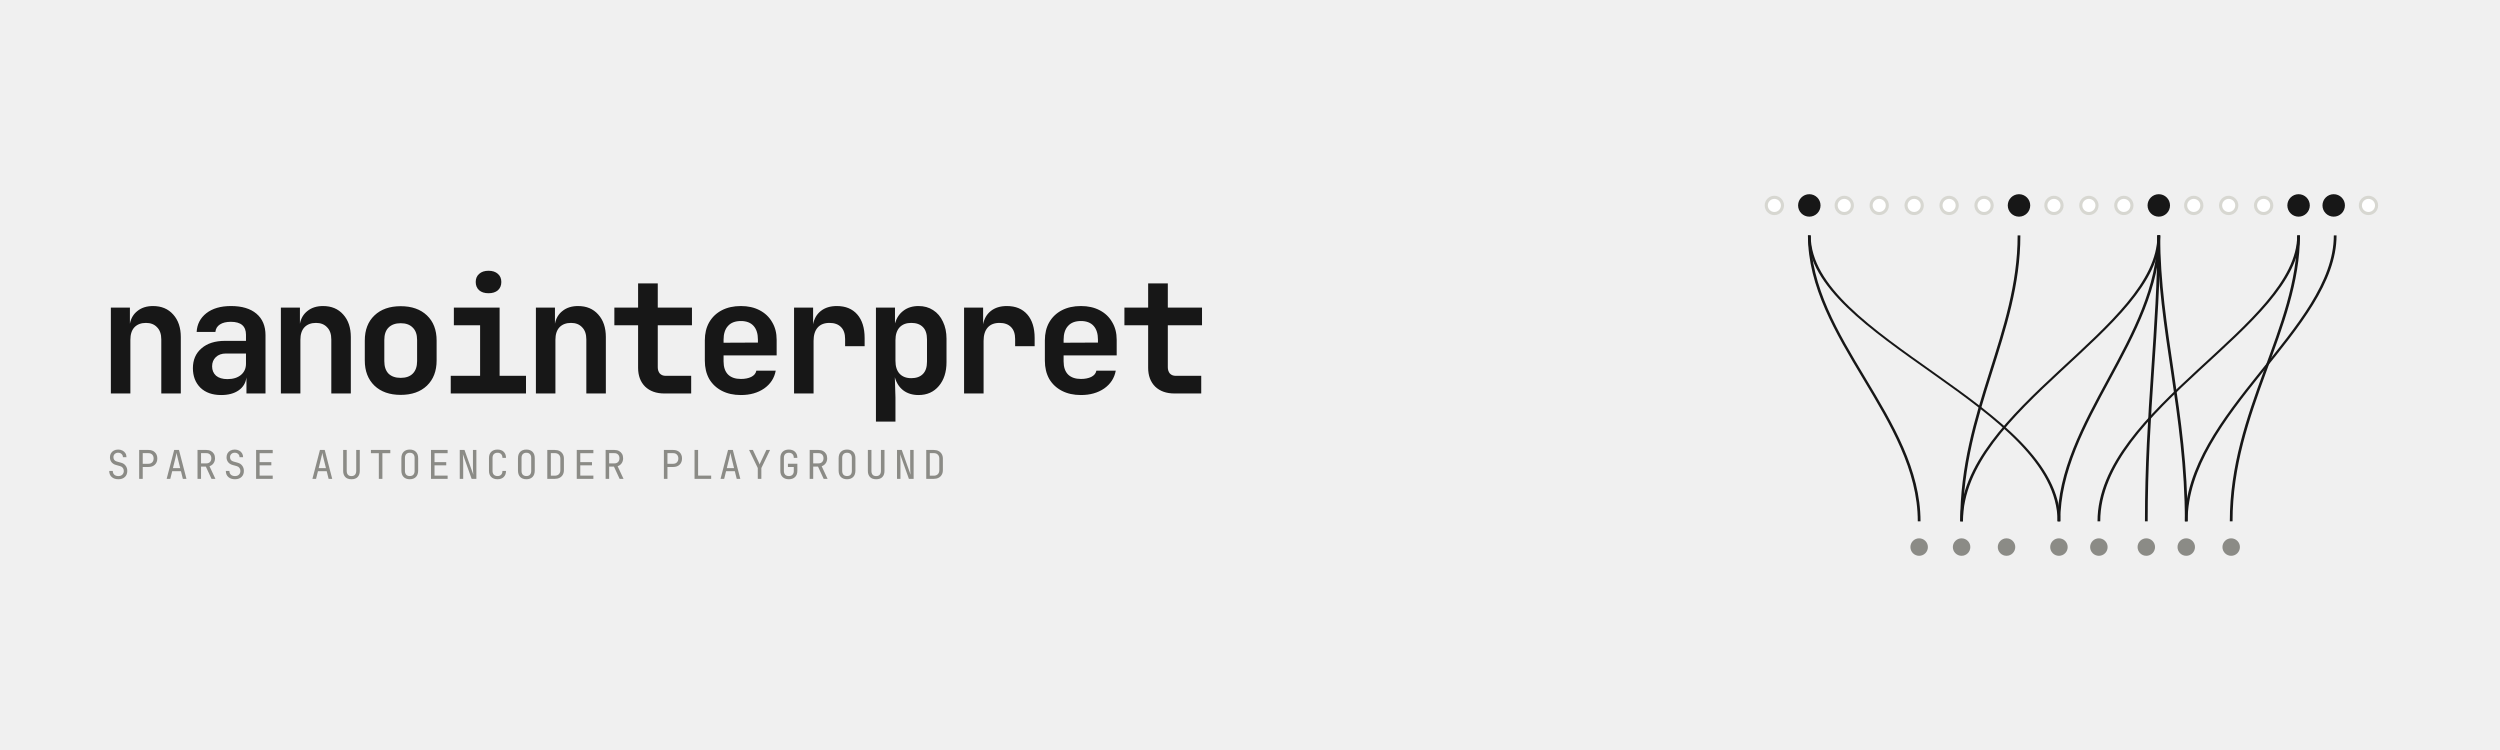
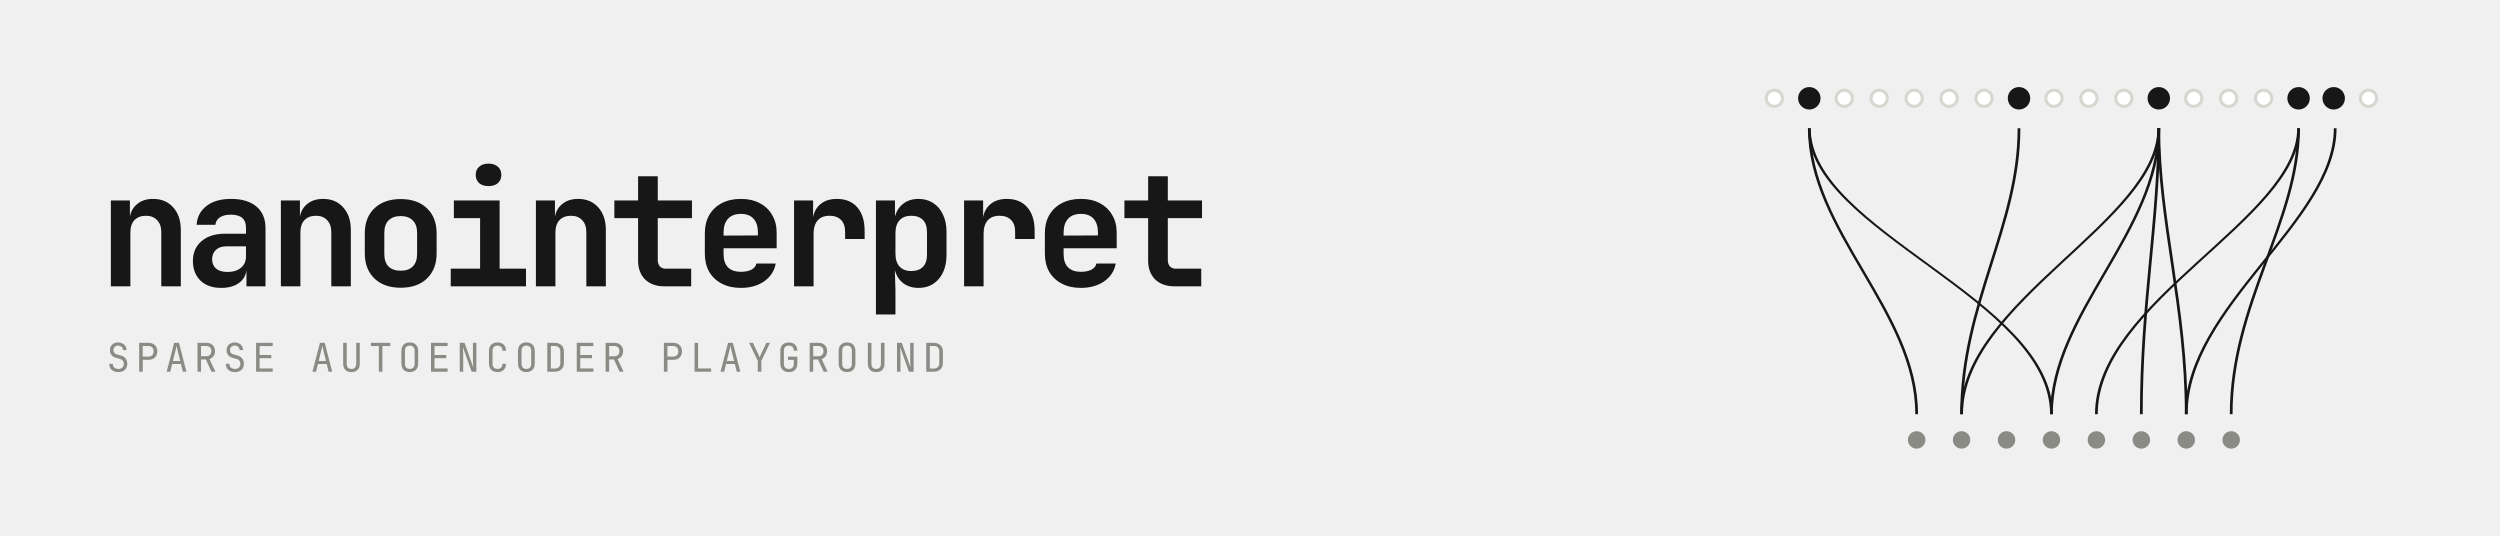
- <svg xmlns="http://www.w3.org/2000/svg" width="1400" height="420" viewBox="0 0 1400 420" role="img" aria-labelledby="title description">
+ <svg xmlns="http://www.w3.org/2000/svg" width="1400" height="300" viewBox="0 60 1400 300" role="img" aria-labelledby="title description">
  <style>
    :root {
      color-scheme: light dark;
    }

    .foreground { fill: #171717; }
    .muted { fill: #8b8b86; }
    .connections { fill: none; stroke: #171717; }
    .inactive-feature { fill: #ffffff; stroke: #d7d7d1; }

    @media (prefers-color-scheme: dark) {
      .foreground { fill: #f0f0ec; }
      .muted { fill: #858581; }
      .connections { stroke: #f0f0ec; }
      .inactive-feature { fill: #0d1117; stroke: #383836; }
    }
  </style>
  <g id="wordmark" transform="translate(0 -4.348217) scale(0.8891832)">
    <path class="foreground" d="M 69.819,252.699 V 198.615 H 81.816 v 10.129 q 0.983,-5.113 4.818,-8.063 3.835,-3.048 9.735,-3.048 7.965,0 12.685,5.31 4.818,5.31 4.818,14.259 v 35.499 h -12.292 v -34.024 q 0,-5.015 -2.655,-7.67 -2.557,-2.753 -6.982,-2.753 -4.622,0 -7.277,2.753 -2.557,2.753 -2.557,7.867 v 33.827 z           m 69.468,0.983 q -8.26,0 -13.079,-4.622 -4.72,-4.72 -4.72,-12.292 0,-7.867 5.408,-12.489 5.408,-4.72 14.849,-4.72 h 13.177 v -3.835 q 0,-8.162 -9.539,-8.162 -4.327,0 -6.883,1.672 -2.557,1.672 -2.852,4.72 h -11.8 q 0.393,-7.277 6.097,-11.8 5.802,-4.523 15.537,-4.523 10.325,0 16.029,4.818 5.703,4.818 5.703,13.57 v 36.679 h -11.997 v -10.129 q -0.688,5.212 -4.917,8.162 -4.228,2.95 -11.014,2.95 z           m 3.933,-10.03 q 5.408,0 8.555,-2.655 3.147,-2.655 3.147,-7.08 v -6.392 h -12.587 q -4.032,0 -6.392,2.262 -2.36,2.262 -2.36,5.802 0,3.638 2.458,5.9 2.557,2.163 7.178,2.163 z           m 33.674,9.047 V 198.615 h 11.997 v 10.129 q 0.983,-5.113 4.818,-8.063 3.835,-3.048 9.735,-3.048 7.965,0 12.685,5.31 4.818,5.31 4.818,14.259 v 35.499 h -12.292 v -34.024 q 0,-5.015 -2.655,-7.67 -2.557,-2.753 -6.982,-2.753 -4.622,0 -7.277,2.753 -2.557,2.753 -2.557,7.867 v 33.827 z           m 75.467,0.885 q -10.424,0 -16.52,-5.802 -6.097,-5.9 -6.097,-15.832 v -12.587 q 0,-10.03 6.097,-15.832 6.097,-5.802 16.52,-5.802 10.424,0 16.52,5.802 6.097,5.802 6.097,15.832 v 12.587 q 0,9.932 -6.097,15.832 -6.097,5.802 -16.52,5.802 z           m 0,-10.719 q 4.917,0 7.572,-2.655 2.753,-2.753 2.753,-7.867 v -13.374 q 0,-5.113 -2.753,-7.768 -2.655,-2.753 -7.572,-2.753 -4.917,0 -7.67,2.753 -2.655,2.655 -2.655,7.768 v 13.374 q 0,5.113 2.655,7.867 2.753,2.655 7.67,2.655 z           m 31.511,9.834 v -11.112 h 18.487 v -31.861 h -16.52 V 198.615 h 28.812 v 42.972 h 16.619 v 11.112 z           m 23.797,-63.131 q -3.737,0 -5.9,-1.868 -2.163,-1.967 -2.163,-5.212 0,-3.245 2.163,-5.113 2.163,-1.967 5.9,-1.967 3.737,0 5.9,1.967 2.163,1.868 2.163,5.113 0,3.245 -2.163,5.212 -2.163,1.868 -5.9,1.868 z           m 29.839,63.131 V 198.615 h 11.997 v 10.129 q 0.983,-5.113 4.818,-8.063 3.835,-3.048 9.735,-3.048 7.965,0 12.685,5.31 4.818,5.31 4.818,14.259 v 35.499 h -12.292 v -34.024 q 0,-5.015 -2.655,-7.67 -2.557,-2.753 -6.982,-2.753 -4.622,0 -7.277,2.753 -2.557,2.753 -2.557,7.867 v 33.827 z           m 80.875,0 q -7.572,0 -12.095,-4.327 -4.425,-4.425 -4.425,-11.899 V 209.727 H 386.917 V 198.615 h 14.947 v -15.242 h 12.39 v 15.242 h 21.535 v 11.112 h -21.535 v 26.452 q 0,2.36 1.278,3.933 1.377,1.475 3.737,1.475 h 16.029 v 11.112 z           m 48.228,0.983 q -6.883,0 -11.997,-2.655 -5.113,-2.655 -7.965,-7.473 -2.753,-4.917 -2.753,-11.505 v -12.784 q 0,-6.588 2.753,-11.407 2.852,-4.917 7.965,-7.572 5.113,-2.655 11.997,-2.655 6.785,0 11.8,2.655 5.113,2.655 7.867,7.473 2.852,4.72 2.852,11.112 v 9.834 h -33.434 v 3.737 q 0,5.507 2.852,8.358 2.852,2.753 8.063,2.753 3.835,0 6.49,-1.278 2.753,-1.377 3.245,-3.933 h 12.194 q -1.278,6.982 -7.277,11.21 -5.998,4.13 -14.652,4.13 z           m -10.915,-34.811 v 1.868 l 21.634,-0.098 v -1.868 q 0,-5.605 -2.753,-8.653 -2.753,-3.048 -7.965,-3.048 -5.408,0 -8.162,3.147 -2.753,3.048 -2.753,8.653 z           m 44.393,33.827 V 198.615 h 11.997 v 10.522 q 0.983,-5.31 4.818,-8.358 3.933,-3.147 10.129,-3.147 8.26,0 12.882,5.31 4.622,5.31 4.622,14.849 v 5.113 h -12.292 v -4.523 q 0,-4.917 -2.557,-7.473 -2.557,-2.655 -7.277,-2.655 -4.917,0 -7.473,2.95 -2.557,2.95 -2.557,8.358 v 33.139 z           m 51.571,17.7 V 198.615 h 11.997 v 9.932 q 1.475,-5.113 5.31,-7.965 3.835,-2.95 9.539,-2.95 5.212,0 9.145,2.557 4.032,2.557 6.195,7.277 2.262,4.622 2.262,10.817 v 14.652 q 0,9.342 -4.818,15.045 -4.818,5.703 -12.784,5.703 -5.703,0 -9.637,-2.95 -3.835,-2.95 -5.31,-8.26 l 0.393,12.784 v 15.144 z           m 22.224,-27.337 q 4.72,0 7.277,-2.557 2.655,-2.557 2.655,-7.867 v -13.964 q 0,-5.31 -2.655,-7.867 -2.557,-2.557 -7.277,-2.557 -4.72,0 -7.375,2.852 -2.557,2.852 -2.557,8.063 v 12.98 q 0,5.212 2.557,8.063 2.655,2.852 7.375,2.852 z           m 33.281,9.637 V 198.615 h 11.997 v 10.522 q 0.983,-5.31 4.818,-8.358 3.933,-3.147 10.129,-3.147 8.26,0 12.882,5.31 4.622,5.31 4.622,14.849 v 5.113 h -12.292 v -4.523 q 0,-4.917 -2.557,-7.473 -2.557,-2.655 -7.277,-2.655 -4.917,0 -7.473,2.95 -2.557,2.95 -2.557,8.358 v 33.139 z           m 73.598,0.983 q -6.883,0 -11.997,-2.655 -5.113,-2.655 -7.965,-7.473 -2.753,-4.917 -2.753,-11.505 v -12.784 q 0,-6.588 2.753,-11.407 2.852,-4.917 7.965,-7.572 5.113,-2.655 11.997,-2.655 6.785,0 11.8,2.655 5.113,2.655 7.867,7.473 2.852,4.72 2.852,11.112 v 9.834 h -33.434 v 3.737 q 0,5.507 2.852,8.358 2.852,2.753 8.063,2.753 3.835,0 6.49,-1.278 2.753,-1.377 3.245,-3.933 h 12.194 q -1.278,6.982 -7.277,11.21 -5.998,4.13 -14.652,4.13 z           m -10.915,-34.811 v 1.868 l 21.634,-0.098 v -1.868 q 0,-5.605 -2.753,-8.653 -2.753,-3.048 -7.965,-3.048 -5.408,0 -8.162,3.147 -2.753,3.048 -2.753,8.653 z           m 69.763,33.827 q -7.572,0 -12.095,-4.327 -4.425,-4.425 -4.425,-11.899 V 209.727 H 708.145 V 198.615 h 14.947 v -15.242 h 12.39 v 15.242 h 21.535 v 11.112 h -21.535 v 26.452 q 0,2.36 1.278,3.933 1.377,1.475 3.737,1.475 h 16.029 v 11.112 z" aria-label="nanointerpret" id="name" />
    <path class="muted" d="m 74.576,306.716 q -2.643,0 -4.214,-1.396 -1.571,-1.396 -1.571,-3.839 h 2.244 q 0,1.521 0.972,2.394 0.972,0.848 2.568,0.848 1.546,0 2.468,-0.898 0.922,-0.898 0.922,-2.344 0,-1.097 -0.598,-1.895 -0.573,-0.823 -1.67,-1.122 l -2.767,-0.773 q -1.72,-0.499 -2.718,-1.77 -0.972,-1.296 -0.972,-3.042 0,-1.446 0.648,-2.543 0.648,-1.097 1.82,-1.695 1.172,-0.623 2.693,-0.623 1.546,0 2.718,0.623 1.197,0.598 1.87,1.695 0.673,1.072 0.673,2.493 h -2.244 q 0,-1.247 -0.848,-2.019 -0.848,-0.798 -2.169,-0.798 -1.321,0 -2.144,0.798 -0.823,0.773 -0.823,2.019 0,0.997 0.524,1.72 0.549,0.698 1.521,0.972 l 2.842,0.798 q 1.82,0.499 2.817,1.895 1.022,1.371 1.022,3.266 0,2.393 -1.521,3.815 -1.521,1.421 -4.064,1.421 z           m 13.073,-0.249 v -18.2 h 5.859 q 2.543,0 4.039,1.471 1.521,1.446 1.521,3.889 0,2.443 -1.521,3.914 -1.496,1.446 -4.039,1.446 h -3.615 v 7.479 z           m 2.244,-9.499 h 3.615 q 1.471,0 2.344,-0.898 0.898,-0.922 0.898,-2.443 0,-1.546 -0.898,-2.443 -0.873,-0.898 -2.344,-0.898 h -3.615 z           m 15.069,9.499 4.737,-18.2 h 3.017 l 4.712,18.2 h -2.269 l -1.197,-4.837 h -5.51 l -1.197,4.837 z           m 3.939,-6.732 h 4.587 l -1.396,-5.61 q -0.399,-1.596 -0.623,-2.668 -0.224,-1.072 -0.274,-1.396 -0.05,0.324 -0.274,1.396 -0.224,1.072 -0.623,2.643 z           m 15.492,6.732 v -18.2 h 5.61 q 1.621,0 2.842,0.673 1.222,0.648 1.895,1.82 0.673,1.172 0.673,2.742 0,1.845 -0.947,3.166 -0.947,1.321 -2.518,1.845 l 3.715,7.953 h -2.468 l -3.565,-7.729 h -3.017 v 7.729 z           m 2.219,-9.748 h 3.391 q 1.396,0 2.244,-0.873 0.848,-0.898 0.848,-2.344 0,-1.471 -0.848,-2.344 -0.848,-0.873 -2.244,-0.873 h -3.391 z           m 21.4,9.998 q -2.643,0 -4.214,-1.396 -1.571,-1.396 -1.571,-3.839 h 2.244 q 0,1.521 0.972,2.394 0.972,0.848 2.568,0.848 1.546,0 2.468,-0.898 0.922,-0.898 0.922,-2.344 0,-1.097 -0.598,-1.895 -0.573,-0.823 -1.67,-1.122 l -2.767,-0.773 q -1.72,-0.499 -2.718,-1.77 -0.972,-1.296 -0.972,-3.042 0,-1.446 0.648,-2.543 0.648,-1.097 1.82,-1.695 1.172,-0.623 2.693,-0.623 1.546,0 2.718,0.623 1.197,0.598 1.87,1.695 0.673,1.072 0.673,2.493 h -2.244 q 0,-1.247 -0.848,-2.019 -0.848,-0.798 -2.169,-0.798 -1.321,0 -2.144,0.798 -0.823,0.773 -0.823,2.019 0,0.997 0.524,1.72 0.548,0.698 1.521,0.972 l 2.842,0.798 q 1.82,0.499 2.817,1.895 1.022,1.371 1.022,3.266 0,2.393 -1.521,3.815 -1.521,1.421 -4.064,1.421 z           m 13.273,-0.249 v -18.2 h 10.471 v 2.044 h -8.252 v 5.635 h 7.38 v 1.995 h -7.38 v 6.482 h 8.252 v 2.044 z           m 35.472,0 4.737,-18.2 h 3.017 l 4.712,18.2 h -2.269 l -1.197,-4.837 h -5.51 l -1.197,4.837 z           m 3.939,-6.732 h 4.587 l -1.396,-5.61 q -0.399,-1.596 -0.623,-2.668 -0.224,-1.072 -0.274,-1.396 -0.05,0.324 -0.274,1.396 -0.224,1.072 -0.623,2.643 z           m 20.653,6.981 q -2.543,0 -3.889,-1.396 -1.346,-1.421 -1.346,-3.839 v -13.214 h 2.244 v 13.214 q 0,1.496 0.723,2.369 0.748,0.873 2.269,0.873 1.496,0 2.244,-0.873 0.748,-0.873 0.748,-2.369 v -13.214 h 2.244 v 13.214 q 0,2.443 -1.346,3.839 -1.321,1.396 -3.889,1.396 z           m 17.237,-0.249 v -16.156 h -4.986 v -2.044 h 12.216 v 2.044 H 240.83 v 16.156 z           m 19.481,0.249 q -2.443,0 -3.864,-1.421 -1.421,-1.421 -1.421,-4.064 v -7.729 q 0,-2.643 1.421,-4.064 1.421,-1.421 3.864,-1.421 2.443,0 3.864,1.421 1.421,1.421 1.421,4.039 v 7.754 q 0,2.643 -1.421,4.064 -1.421,1.421 -3.864,1.421 z           m 0,-2.019 q 1.471,0 2.244,-0.823 0.798,-0.848 0.798,-2.393 v -8.228 q 0,-1.546 -0.798,-2.369 -0.773,-0.848 -2.244,-0.848 -1.446,0 -2.244,0.848 -0.798,0.823 -0.798,2.369 v 8.228 q 0,1.546 0.798,2.393 0.798,0.823 2.244,0.823 z           m 13.372,1.77 v -18.2 h 10.471 v 2.044 h -8.252 v 5.635 h 7.38 v 1.995 h -7.38 v 6.482 h 8.252 v 2.044 z           m 18.11,0 v -18.2 h 2.992 l 5.56,15.582 q -0.05,-0.623 -0.125,-1.521 -0.05,-0.922 -0.1,-1.92 -0.025,-1.022 -0.025,-1.92 v -10.222 h 2.169 v 18.2 h -2.992 l -5.535,-15.582 q 0.05,0.598 0.1,1.521 0.05,0.898 0.075,1.92 0.05,0.997 0.05,1.92 v 10.222 z           m 23.794,0.249 q -2.493,0 -3.939,-1.396 -1.446,-1.396 -1.446,-3.839 v -8.228 q 0,-2.443 1.446,-3.839 1.446,-1.396 3.939,-1.396 2.443,0 3.889,1.421 1.446,1.396 1.446,3.815 h -2.244 q 0,-1.546 -0.823,-2.369 -0.798,-0.848 -2.269,-0.848 -1.471,0 -2.319,0.848 -0.823,0.823 -0.823,2.369 v 8.228 q 0,1.546 0.823,2.393 0.848,0.823 2.319,0.823 1.471,0 2.269,-0.823 0.823,-0.848 0.823,-2.393 h 2.244 q 0,2.418 -1.446,3.839 -1.446,1.396 -3.889,1.396 z           m 18.159,0 q -2.443,0 -3.864,-1.421 -1.421,-1.421 -1.421,-4.064 v -7.729 q 0,-2.643 1.421,-4.064 1.421,-1.421 3.864,-1.421 2.443,0 3.864,1.421 1.421,1.421 1.421,4.039 v 7.754 q 0,2.643 -1.421,4.064 -1.421,1.421 -3.864,1.421 z           m 0,-2.019 q 1.471,0 2.244,-0.823 0.798,-0.848 0.798,-2.393 v -8.228 q 0,-1.546 -0.798,-2.369 -0.773,-0.848 -2.244,-0.848 -1.446,0 -2.244,0.848 -0.798,0.823 -0.798,2.369 v 8.228 q 0,1.546 0.798,2.393 0.798,0.823 2.244,0.823 z           m 13.173,1.77 v -18.2 h 4.712 q 1.77,0 3.042,0.673 1.296,0.673 1.995,1.895 0.723,1.222 0.723,2.892 v 7.255 q 0,1.67 -0.723,2.917 -0.698,1.222 -1.995,1.895 -1.272,0.673 -3.042,0.673 z           m 2.244,-1.995 h 2.468 q 1.645,0 2.568,-0.922 0.947,-0.922 0.947,-2.568 v -7.255 q 0,-1.621 -0.947,-2.543 -0.922,-0.922 -2.568,-0.922 h -2.468 z           m 16.314,1.995 v -18.2 h 10.471 v 2.044 h -8.252 v 5.635 h 7.38 v 1.995 h -7.38 v 6.482 h 8.252 v 2.044 z           m 18.184,0 v -18.2 h 5.61 q 1.621,0 2.842,0.673 1.222,0.648 1.895,1.82 0.673,1.172 0.673,2.742 0,1.845 -0.947,3.166 -0.947,1.321 -2.518,1.845 l 3.715,7.953 h -2.468 l -3.565,-7.729 h -3.017 v 7.729 z           m 2.219,-9.748 h 3.391 q 1.396,0 2.244,-0.873 0.848,-0.898 0.848,-2.344 0,-1.471 -0.848,-2.344 -0.848,-0.873 -2.244,-0.873 h -3.391 z           m 34.473,9.748 v -18.2 h 5.859 q 2.543,0 4.039,1.471 1.521,1.446 1.521,3.889 0,2.443 -1.521,3.914 -1.496,1.446 -4.039,1.446 h -3.615 v 7.479 z           m 2.244,-9.499 h 3.615 q 1.471,0 2.344,-0.898 0.898,-0.922 0.898,-2.443 0,-1.546 -0.898,-2.443 -0.873,-0.898 -2.344,-0.898 h -3.615 z           m 17.063,9.499 v -18.2 h 2.244 v 16.156 h 8.228 v 2.044 z           m 16.365,0 4.737,-18.2 h 3.017 l 4.712,18.2 h -2.269 l -1.197,-4.837 h -5.51 l -1.197,4.837 z           m 3.939,-6.732 h 4.587 l -1.396,-5.61 q -0.399,-1.596 -0.623,-2.668 -0.224,-1.072 -0.274,-1.396 -0.05,0.324 -0.274,1.396 -0.224,1.072 -0.623,2.643 z           m 19.53,6.732 v -6.806 l -5.485,-11.394 h 2.393 l 3.54,7.479 q 0.299,0.623 0.474,1.072 0.175,0.424 0.224,0.623 0.05,-0.199 0.224,-0.623 0.199,-0.449 0.499,-1.072 l 3.54,-7.479 h 2.319 l -5.485,11.394 v 6.806 z           m 19.581,0.249 q -2.493,0 -3.939,-1.396 -1.446,-1.396 -1.446,-3.839 v -8.228 q 0,-2.443 1.446,-3.839 1.446,-1.396 3.939,-1.396 2.443,0 3.889,1.421 1.446,1.396 1.446,3.815 h -2.244 q 0,-1.546 -0.823,-2.369 -0.798,-0.848 -2.269,-0.848 -1.471,0 -2.319,0.823 -0.823,0.823 -0.823,2.369 v 8.252 q 0,1.546 0.823,2.393 0.848,0.848 2.319,0.848 1.471,0 2.269,-0.848 0.823,-0.848 0.823,-2.393 v -2.493 h -3.69 v -2.044 h 5.934 v 4.538 q 0,2.418 -1.446,3.839 -1.446,1.396 -3.889,1.396 z           m 13.098,-0.249 v -18.2 h 5.61 q 1.621,0 2.842,0.673 1.222,0.648 1.895,1.82 0.673,1.172 0.673,2.742 0,1.845 -0.947,3.166 -0.947,1.321 -2.518,1.845 l 3.715,7.953 h -2.468 l -3.565,-7.729 h -3.017 v 7.729 z           m 2.219,-9.748 h 3.391 q 1.396,0 2.244,-0.873 0.848,-0.898 0.848,-2.344 0,-1.471 -0.848,-2.344 -0.848,-0.873 -2.244,-0.873 h -3.391 z           m 21.3,9.998 q -2.443,0 -3.864,-1.421 -1.421,-1.421 -1.421,-4.064 v -7.729 q 0,-2.643 1.421,-4.064 1.421,-1.421 3.864,-1.421 2.443,0 3.864,1.421 1.421,1.421 1.421,4.039 v 7.754 q 0,2.643 -1.421,4.064 -1.421,1.421 -3.864,1.421 z           m 0,-2.019 q 1.471,0 2.244,-0.823 0.798,-0.848 0.798,-2.394 v -8.228 q 0,-1.546 -0.798,-2.369 -0.773,-0.848 -2.244,-0.848 -1.446,0 -2.244,0.848 -0.798,0.823 -0.798,2.369 v 8.228 q 0,1.546 0.798,2.394 0.798,0.823 2.244,0.823 z           m 18.359,2.019 q -2.543,0 -3.889,-1.396 -1.346,-1.421 -1.346,-3.839 v -13.214 h 2.244 v 13.214 q 0,1.496 0.723,2.369 0.748,0.873 2.269,0.873 1.496,0 2.244,-0.873 0.748,-0.873 0.748,-2.369 v -13.214 h 2.244 v 13.214 q 0,2.443 -1.346,3.839 -1.321,1.396 -3.889,1.396 z           m 13.123,-0.249 v -18.2 h 2.992 l 5.56,15.582 q -0.05,-0.623 -0.125,-1.521 -0.05,-0.922 -0.1,-1.92 -0.025,-1.022 -0.025,-1.92 v -10.222 h 2.169 v 18.2 h -2.992 l -5.535,-15.582 q 0.05,0.598 0.1,1.521 0.05,0.898 0.075,1.92 0.05,0.997 0.05,1.92 v 10.222 z           m 18.409,0 v -18.2 h 4.712 q 1.77,0 3.042,0.673 1.296,0.673 1.995,1.895 0.723,1.222 0.723,2.892 v 7.255 q 0,1.67 -0.723,2.917 -0.698,1.222 -1.995,1.895 -1.272,0.673 -3.042,0.673 z           m 2.244,-1.995 h 2.468 q 1.645,0 2.568,-0.922 0.947,-0.922 0.947,-2.568 v -7.255 q 0,-1.621 -0.947,-2.543 -0.922,-0.922 -2.568,-0.922 h -2.468 z" aria-label="SPARSE AUTOENCODER PLAYGROUND" id="tagline" />
  </g>
  <g id="feature-diagram" transform="translate(-245.7189 -101.6758) scale(1.3979)">
    <g id="connections" class="connections" transform="translate(885.59 291.64) rotate(-90) scale(0.50247 1)" stroke-width="1.1">
-       <path d="M 20 59 C 102 59, 166 15, 248 15" />
-       <path d="M 20 115 C 112 115, 166 15, 248 15" />
+       <path d="M 20 58 C 102 58, 166 15, 248 15" />
+       <path d="M 20 112 C 112 112, 166 15, 248 15" />
      <path d="M 20 76 C 108 76, 170 99, 248 99" />
      <path d="M 20 76 C 110 76, 174 155, 248 155" />
-       <path d="M 20 115 C 100 115, 166 155, 248 155" />
-       <path d="M 20 150 C 108 150, 174 155, 248 155" />
+       <path d="M 20 112 C 100 112, 166 155, 248 155" />
+       <path d="M 20 148 C 108 148, 174 155, 248 155" />
      <path d="M 20 166 C 106 166, 174 155, 248 155" />
-       <path d="M 20 131 C 110 131, 176 211, 248 211" />
+       <path d="M 20 130 C 110 130, 176 211, 248 211" />
      <path d="M 20 184 C 108 184, 174 211, 248 211" />
      <path d="M 20 166 C 106 166, 174 225.664, 248 225.664" />
    </g>
    <g id="input-nodes" class="muted" transform="rotate(-90 594.74 -290.85)">
-       <circle cx="12" cy="59" r="3.5" />
+       <circle cx="12" cy="58" r="3.5" />
      <circle cx="12" cy="76" r="3.5" />
      <circle cx="12" cy="94" r="3.5" />
-       <circle cx="12" cy="115" r="3.5" />
-       <circle cx="12" cy="131" r="3.5" />
-       <circle cx="12" cy="150" r="3.5" />
+       <circle cx="12" cy="112" r="3.5" />
+       <circle cx="12" cy="130" r="3.5" />
+       <circle cx="12" cy="148" r="3.5" />
      <circle cx="12" cy="166" r="3.5" />
      <circle cx="12" cy="184" r="3.5" />
    </g>
    <g id="inactive-features" class="inactive-feature" transform="rotate(-90 650.31 -235.28)" stroke-width="1.25">
      <circle cx="260" cy="1" r="3.25" />
      <circle cx="260" cy="29" r="3.25" />
      <circle cx="260" cy="43" r="3.25" />
      <circle cx="260" cy="57" r="3.25" />
      <circle cx="260" cy="71" r="3.25" />
      <circle cx="260" cy="85" r="3.25" />
      <circle cx="260" cy="113" r="3.25" />
      <circle cx="260" cy="127" r="3.25" />
      <circle cx="260" cy="141" r="3.25" />
      <circle cx="260" cy="169" r="3.25" />
      <circle cx="260" cy="183" r="3.25" />
      <circle cx="260" cy="197" r="3.25" />
      <circle cx="260" cy="239" r="3.25" />
    </g>
    <g id="active-features" class="foreground" transform="rotate(-90 650.31 -235.28)">
      <circle cx="260" cy="15" r="4.5" />
      <circle cx="260" cy="99" r="4.5" />
      <circle cx="260" cy="155" r="4.5" />
      <circle cx="260" cy="211" r="4.5" />
      <circle cx="260" cy="225.07" r="4.5" />
    </g>
  </g>
</svg>
